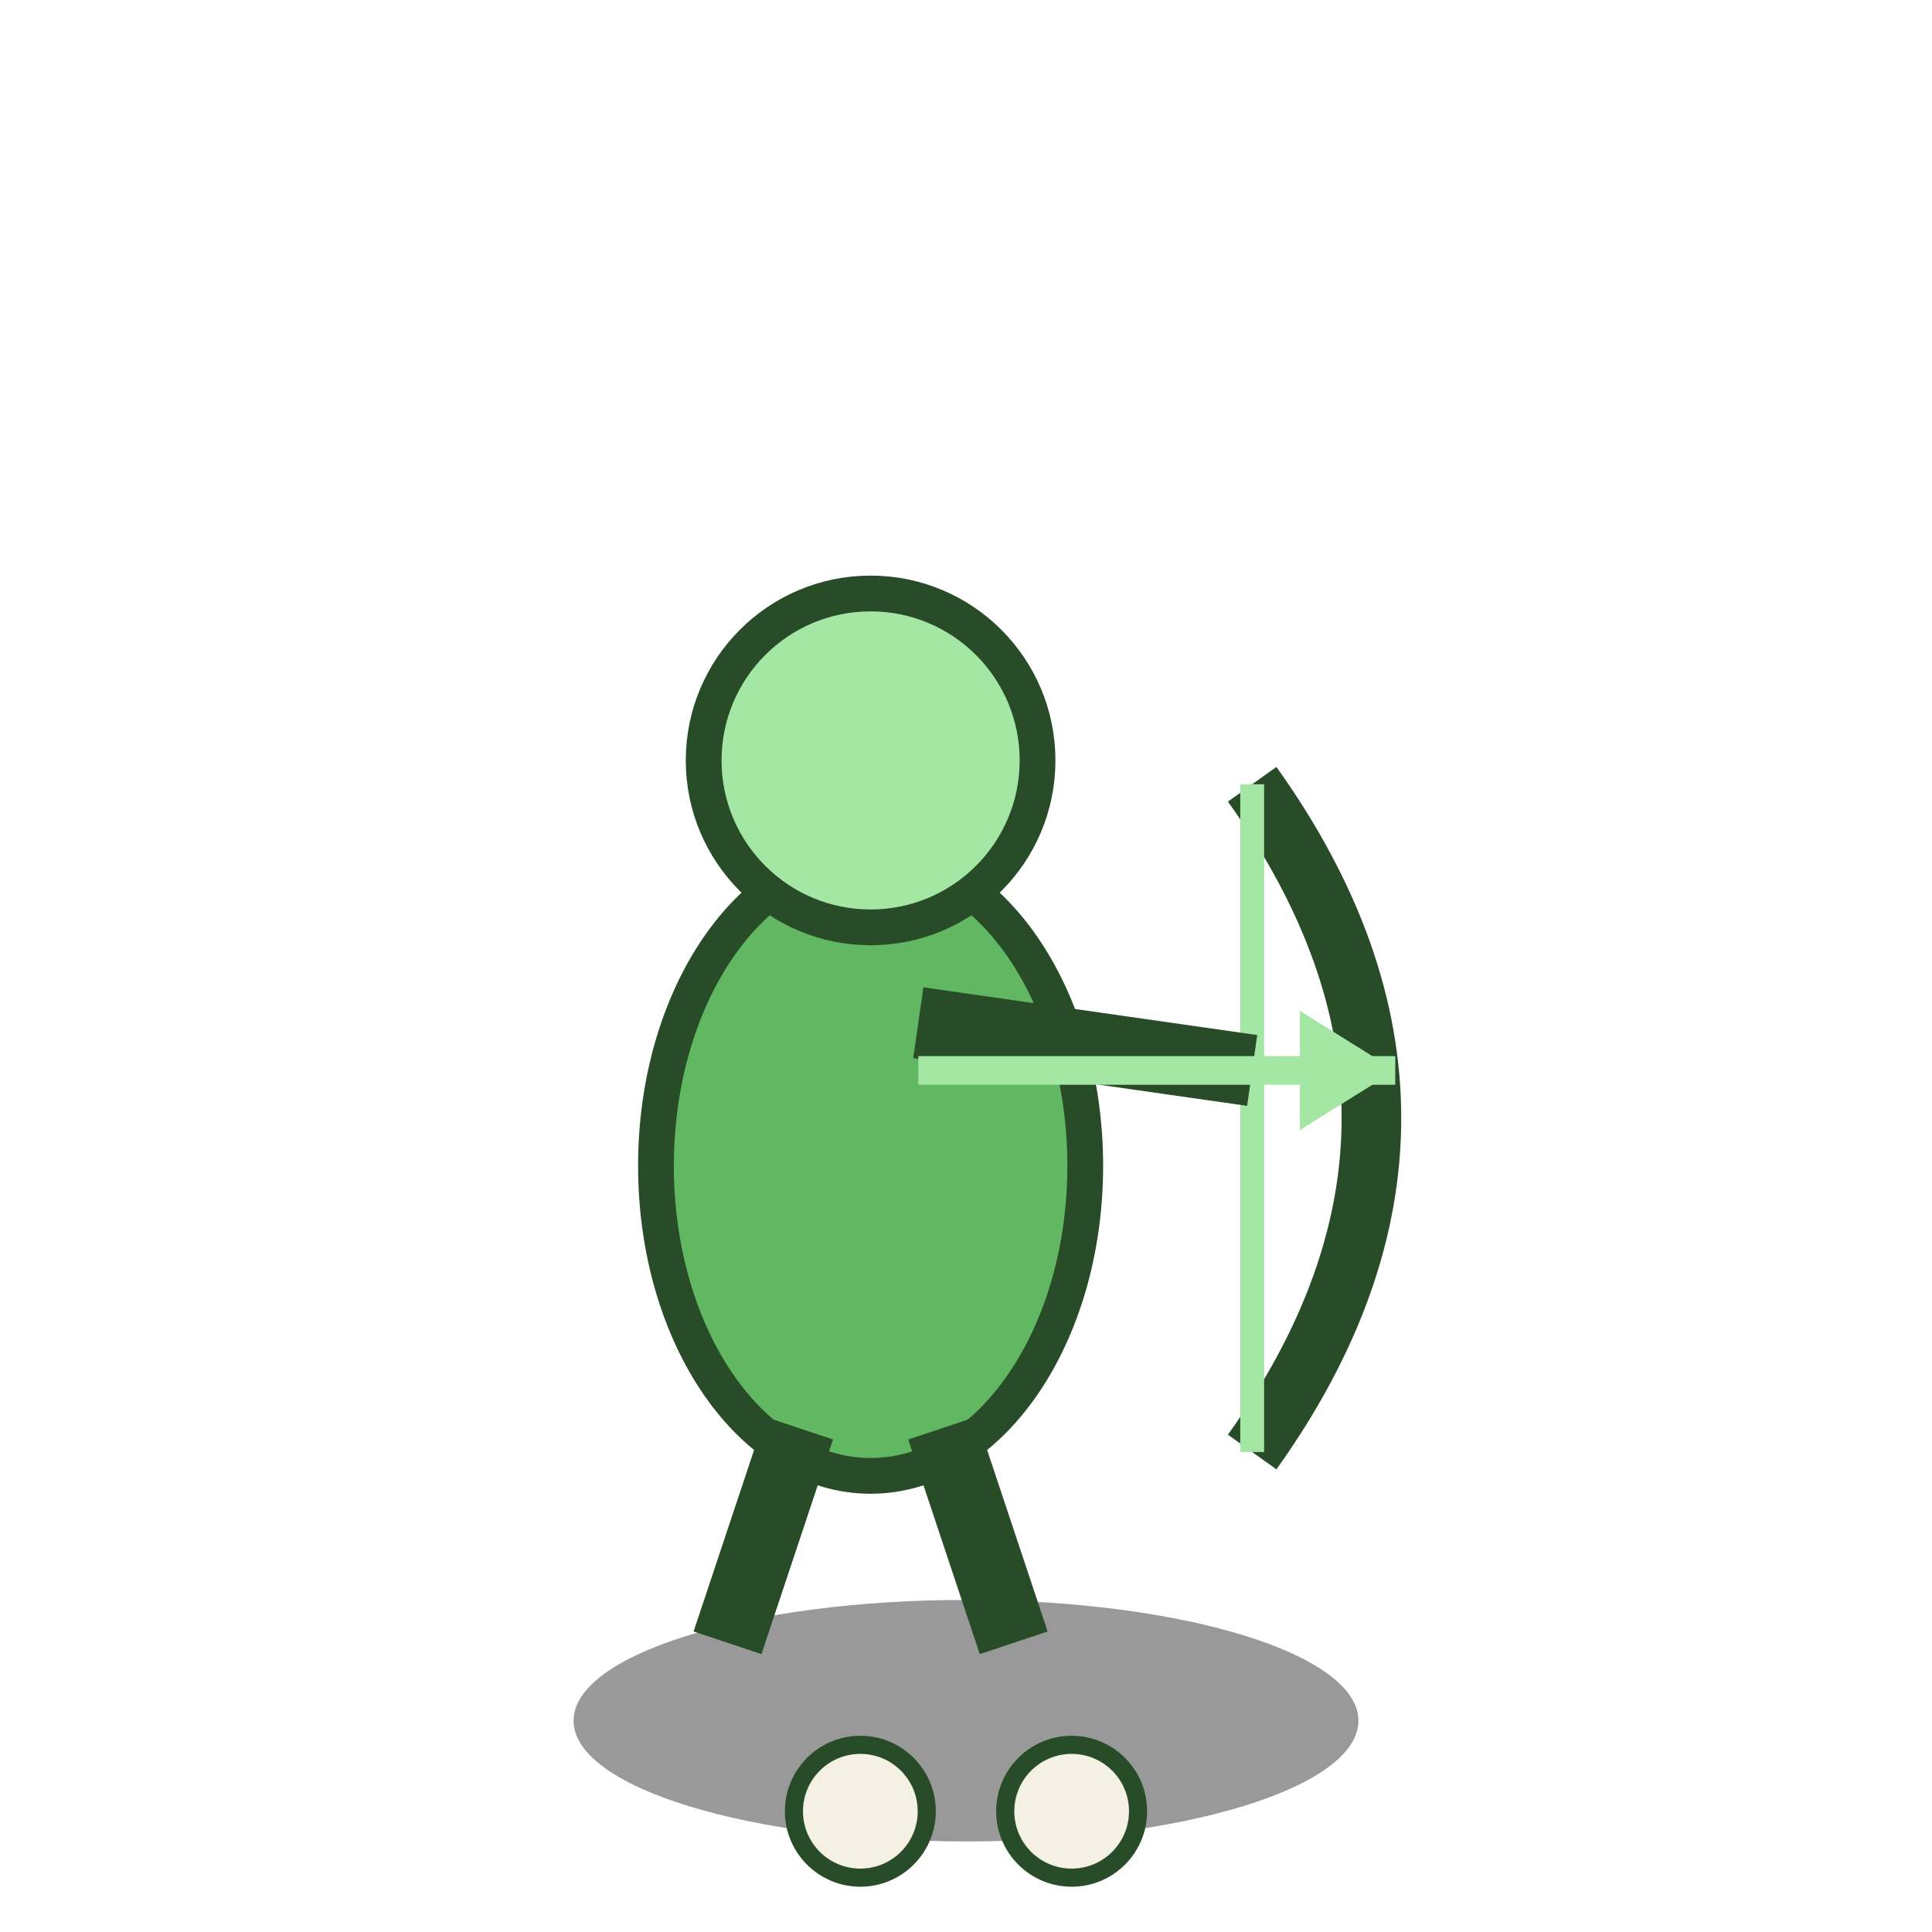
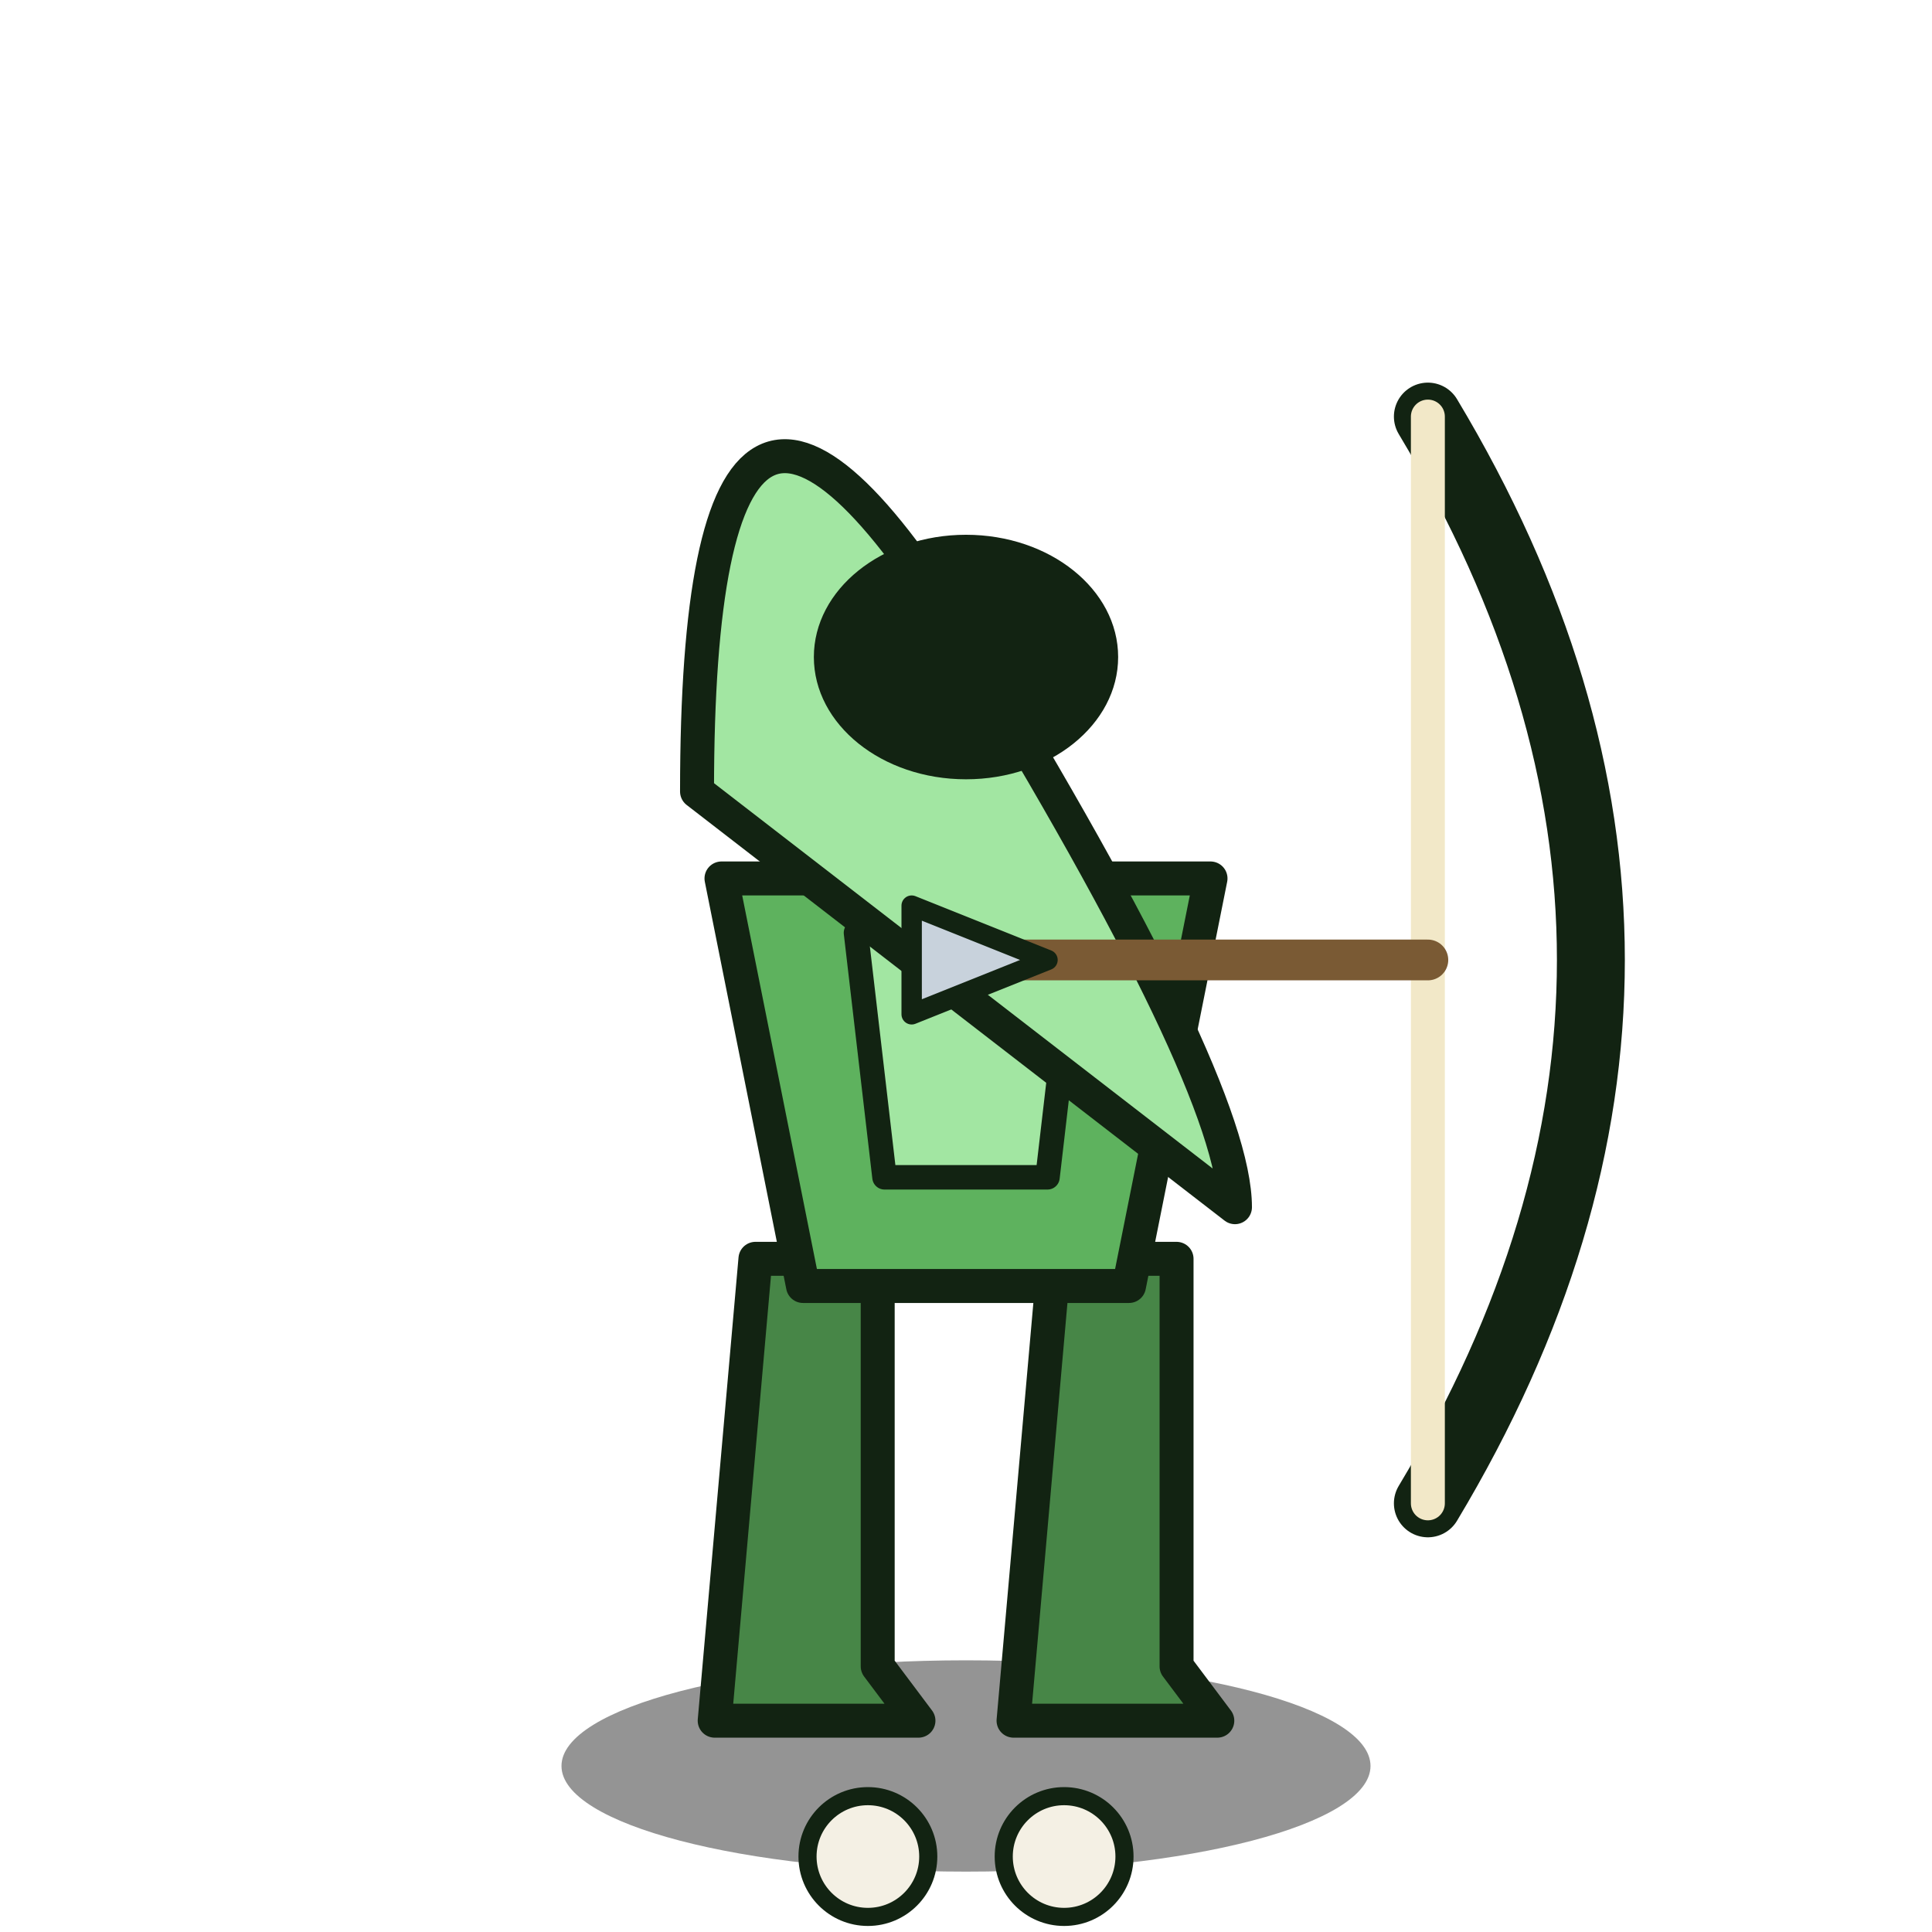
- <svg xmlns="http://www.w3.org/2000/svg" viewBox="0 0 64 64">
-   <ellipse cx="32" cy="57" rx="13" ry="4" fill="#000" opacity="0.40" />
-   <g transform="translate(32,56) scale(0.79) translate(-32,-56)">
-     <path d="M44,18 Q54,32 44,46" fill="none" stroke="#284c28" stroke-width="2.5" />
-     <line x1="44" y1="18" x2="44" y2="46" stroke="#a4e6a4" stroke-width="1" />
-     <ellipse cx="28" cy="34" rx="9" ry="13" fill="#62b862" stroke="#284c28" stroke-width="1.5" />
-     <circle cx="28" cy="17" r="7" fill="#a4e6a4" stroke="#284c28" stroke-width="1.5" />
-     <line x1="30" y1="28" x2="44" y2="30" stroke="#284c28" stroke-width="3" />
-     <line x1="30" y1="30" x2="50" y2="30" stroke="#a4e6a4" stroke-width="1.2" />
-     <polygon points="50,30 46,27.5 46,32.5" fill="#a4e6a4" />
-     <line x1="25" y1="45" x2="22" y2="54" stroke="#284c28" stroke-width="3" />
-     <line x1="31" y1="45" x2="34" y2="54" stroke="#284c28" stroke-width="3" />
+ <svg xmlns="http://www.w3.org/2000/svg" viewBox="0 0 128 128" width="128" height="128">
+   <ellipse cx="64.0" cy="117.0" rx="26.8" ry="7" fill="#000" opacity="0.42" />
+   <g transform="translate(64.0,114.0) scale(0.90) translate(-64.0,-114.0)">
+     <polygon points="48.5,80.0 57.5,80.0 57.5,110.0 60.5,114.0 45.5,114.0" fill="#478647" stroke="#122312" stroke-width="2.5" stroke-linejoin="round" />
+     <polygon points="70.5,80.0 79.5,80.0 79.5,110.0 82.5,114.0 67.5,114.0" fill="#478647" stroke="#122312" stroke-width="2.5" stroke-linejoin="round" />
+     <polygon points="46.0,52.0 82.0,52.0 76.0,82.0 52.0,82.0" fill="#5eb25e" stroke="#122312" stroke-width="2.5" stroke-linejoin="round" />
+     <polygon points="55.9,56.0 72.1,56.0 70.0,74.0 58.0,74.0" fill="#a2e6a2" stroke="#122312" stroke-width="1.8" stroke-linejoin="round" />
+     <path d="M 44.2 45.6 q 0 -43.2 19.8 -10.8 q 19.8 32.4 19.8 41.4 Z" fill="#a2e6a2" stroke="#122312" stroke-width="2.5" stroke-linejoin="round" stroke-linecap="round" />
+     <ellipse cx="64.0" cy="35.7" rx="11.2" ry="9.0" fill="#122312" stroke="#122312" stroke-width="0.0" />
+     <path d="M 98 18 q 24 40 0 80" fill="none" stroke="#122312" stroke-width="5.0" stroke-linejoin="round" stroke-linecap="round" />
+     <path d="M 98 18 L 98 98" fill="none" stroke="#f2e8c8" stroke-width="2.5" stroke-linecap="round" stroke-linejoin="round" />
+     <path d="M 98 58 L 68 58" fill="none" stroke="#7a5a34" stroke-width="3.0" stroke-linecap="round" stroke-linejoin="round" />
+     <polygon points="70.0,58.0 60.0,54.0 60.0,62.0" fill="#c8d2dc" stroke="#122312" stroke-width="1.5" stroke-linejoin="round" />
  </g>
-   <g stroke="#284c28" stroke-width="0.6">
-     <circle cx="28.5" cy="60" r="2.2" fill="#f4f0e4" />
-     <circle cx="35.5" cy="60" r="2.2" fill="#f4f0e4" />
-   </g>
+   <circle cx="57.5" cy="123.0" r="4.0" fill="#f4f0e4" stroke="#122312" stroke-width="1.2" />
+   <circle cx="70.5" cy="123.0" r="4.0" fill="#f4f0e4" stroke="#122312" stroke-width="1.2" />
</svg>
